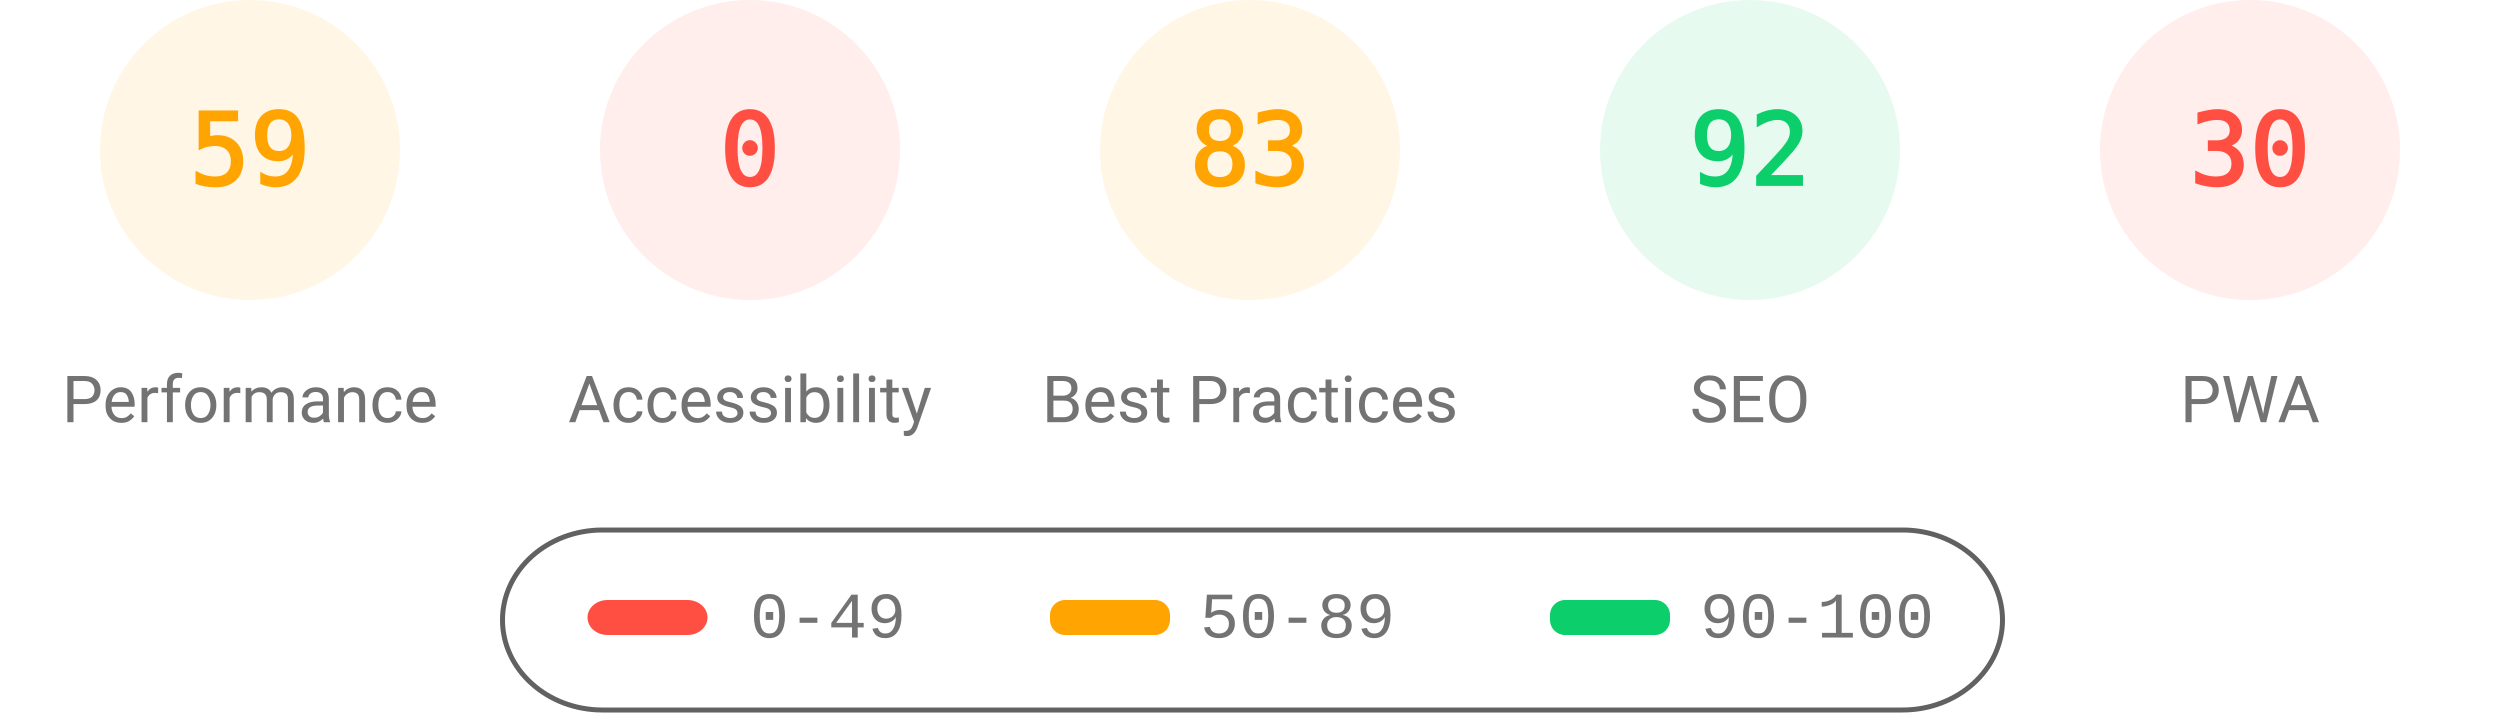
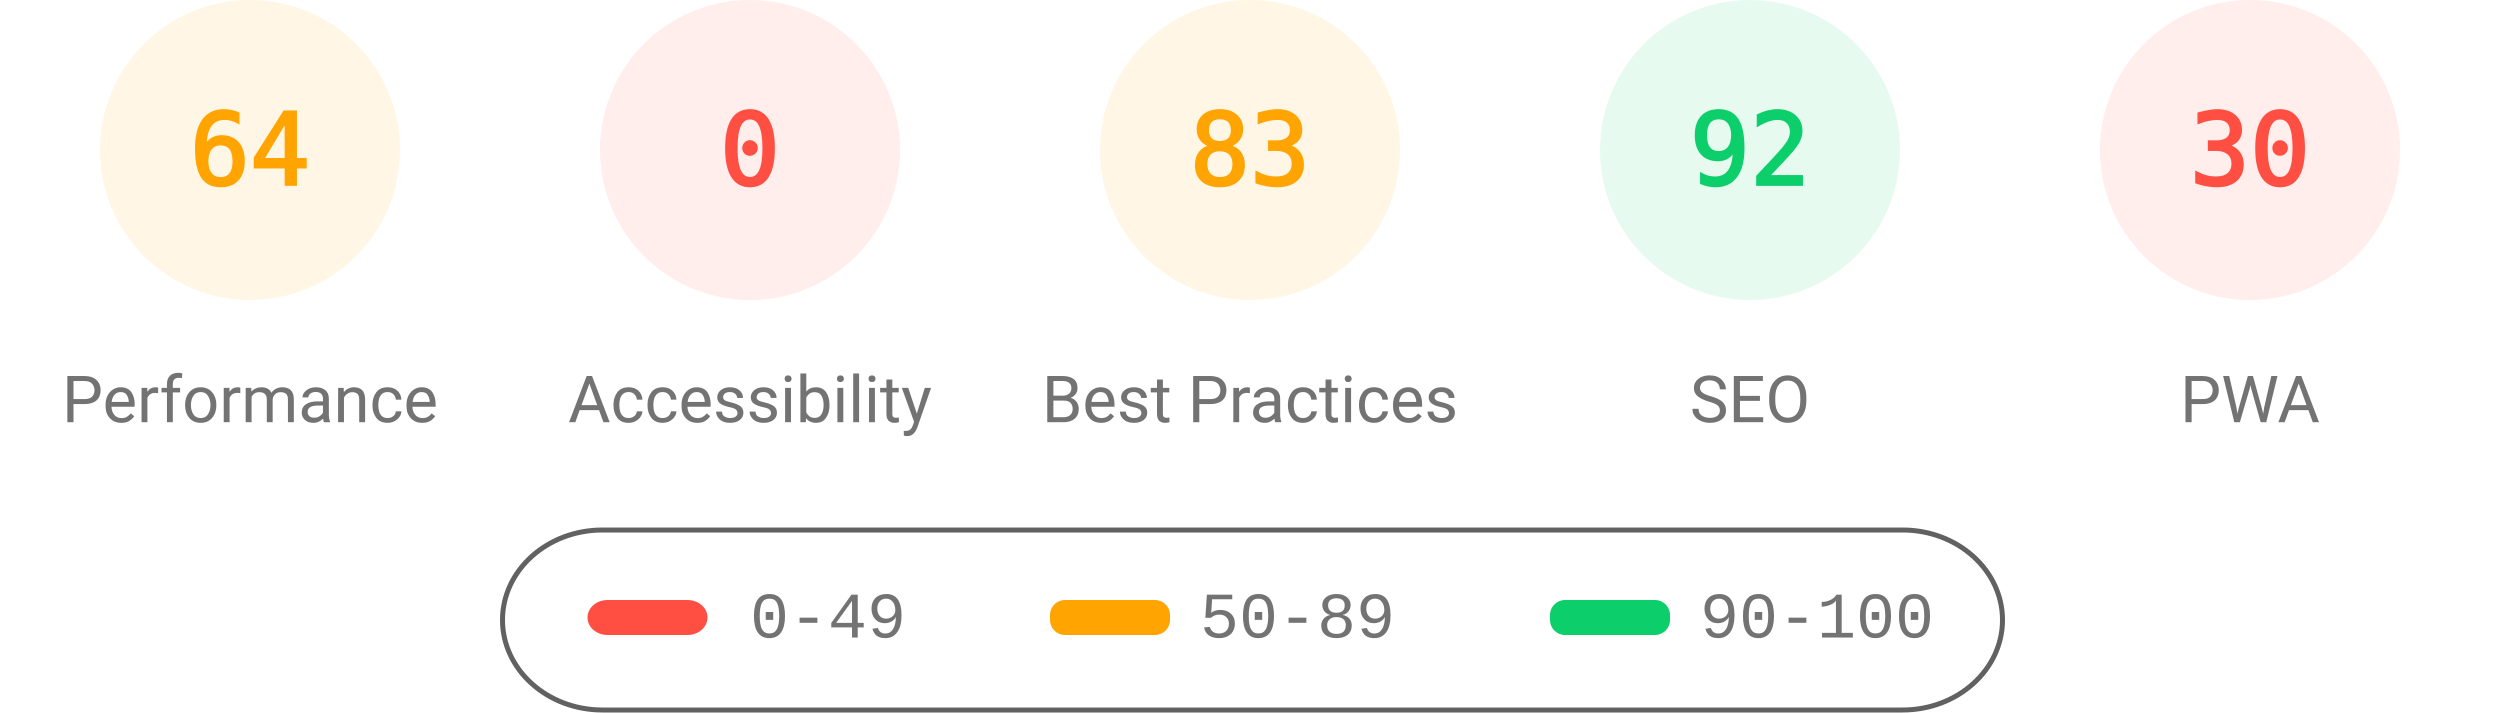
<svg xmlns="http://www.w3.org/2000/svg" fill="none" width="1000" height="285">
  <style>.gauge-base{opacity:.1}.gauge-arc{fill:none;animation-delay:250ms;stroke-linecap:round;transform:rotate(-90deg);transform-origin:100px 60px;animation:load-gauge 1s ease forwards}.guage-text{font-size:40px;font-family:monospace;text-align:center}.guage-red{color:#ff4e42;fill:#ff4e42;stroke:#ff4e42}.guage-orange{color:#ffa400;fill:#ffa400;stroke:#ffa400}.guage-green{color:#0cce6b;fill:#0cce6b;stroke:#0cce6b}.guage-undefined{color:#5c5c5c;fill:#5c5c5c;stroke:#5c5c5c}.guage-title{color:#737373;fill:#737373;stroke:none;font-size:26px;line-height:26px;font-family:Roboto,Halvetica,Arial,sans-serif}@keyframes load-gauge{from{stroke-dasharray:0 352.858}}</style>
  <svg class="guage-div guage-perf guage-orange" viewBox="0 0 200 200" width="200" height="200">
    <circle class="gauge-base" r="56" cx="100" cy="60" stroke-width="8" />
-     <circle class="gauge-arc guage-arc-1" r="56" cx="100" cy="60" stroke-width="8" style="stroke-dasharray:207.596,351.858" />
-     <text class="guage-text" x="100" y="60" alignment-baseline="central" dominant-baseline="central" text-anchor="middle">59</text>
+     <circle class="gauge-arc guage-arc-1" r="56" cx="100" cy="60" stroke-width="8" style="stroke-dasharray:225.189,351.858" />
+     <text class="guage-text" x="100" y="60" alignment-baseline="central" dominant-baseline="central" text-anchor="middle">64</text>
    <text class="guage-title" x="100" y="160" alignment-baseline="central" dominant-baseline="central" text-anchor="middle">Performance</text>
  </svg>
  <svg class="guage-div guage-acc guage-red" viewBox="0 0 200 200" width="200" height="200" x="200">
    <circle class="gauge-base" r="56" cx="100" cy="60" stroke-width="8" />
    <circle class="gauge-arc guage-arc-2" r="56" cx="100" cy="60" stroke-width="8" style="stroke-dasharray:0,351.858" />
    <text class="guage-text" x="100" y="60" alignment-baseline="central" dominant-baseline="central" text-anchor="middle">0</text>
    <text class="guage-title" x="100" y="160" alignment-baseline="central" dominant-baseline="central" text-anchor="middle">Accessibility</text>
  </svg>
  <svg class="guage-div guage-best guage-orange" viewBox="0 0 200 200" width="200" height="200" x="400">
    <circle class="gauge-base" r="56" cx="100" cy="60" stroke-width="8" />
    <circle class="gauge-arc guage-arc-3" r="56" cx="100" cy="60" stroke-width="8" style="stroke-dasharray:292.042,351.858" />
    <text class="guage-text" x="100" y="60" alignment-baseline="central" dominant-baseline="central" text-anchor="middle">83</text>
    <text class="guage-title" x="100" y="160" alignment-baseline="central" dominant-baseline="central" text-anchor="middle">Best Practices</text>
  </svg>
  <svg class="guage-div guage-seo guage-green" viewBox="0 0 200 200" width="200" height="200" x="600">
    <circle class="gauge-base" r="56" cx="100" cy="60" stroke-width="8" />
    <circle class="gauge-arc guage-arc-4" r="56" cx="100" cy="60" stroke-width="8" style="stroke-dasharray:323.709,351.858" />
    <text class="guage-text" x="100" y="60" alignment-baseline="central" dominant-baseline="central" text-anchor="middle">92</text>
    <text class="guage-title" x="100" y="160" alignment-baseline="central" dominant-baseline="central" text-anchor="middle">SEO</text>
  </svg>
  <svg class="guage-div guage-pwa guage-red" viewBox="0 0 200 200" width="200" height="200" x="800">
    <circle class="gauge-base" r="56" cx="100" cy="60" stroke-width="8" />
    <circle class="gauge-arc guage-arc-4" r="56" cx="100" cy="60" stroke-width="8" style="stroke-dasharray:105.557,351.858" />
    <text class="guage-text" x="100" y="60" alignment-baseline="central" dominant-baseline="central" text-anchor="middle">30</text>
    <text class="guage-title" x="100" y="160" alignment-baseline="central" dominant-baseline="central" text-anchor="middle">PWA</text>
  </svg>
  <svg width="604" height="76" x="200" y="210">
    <path fill="none" id="canvas_background" d="M-1-1h604v80H-1z" />
    <rect fill-opacity="0" stroke="#616161" stroke-width="2" rx="40" id="svg_2" height="72" width="600" y="2" x="1" fill="#000" />
    <rect stroke="#000" rx="8" id="svg_3" height="14" width="48" y="30" x="35" stroke-opacity="null" stroke-width="0" fill="#ff4e42" />
    <rect stroke="#000" rx="6" id="svg_4" height="14" width="48" y="30" x="220" stroke-opacity="null" stroke-width="0" fill="#ffa400" />
    <rect stroke="#000" rx="6" id="svg_5" height="14" width="48" y="30" x="420" stroke-opacity="null" stroke-width="0" fill="#0cce6b" />
    <text xml:space="preserve" text-anchor="start" font-family="'Courier New', Courier, monospace" font-size="26" id="svg_6" y="45" x="100" stroke-opacity="null" stroke-width="0" stroke="#000" fill="#737373">0-49</text>
    <text xml:space="preserve" text-anchor="start" font-family="'Courier New', Courier, monospace" font-size="26" id="svg_7" y="45" x="280" stroke-opacity="null" stroke-width="0" stroke="#000" fill="#737373">50-89</text>
    <text xml:space="preserve" text-anchor="start" font-family="'Courier New', Courier, monospace" font-size="26" id="svg_8" y="45" x="480" stroke-opacity="null" stroke-width="0" stroke="#000" fill="#737373">90-100</text>
  </svg>
</svg>
